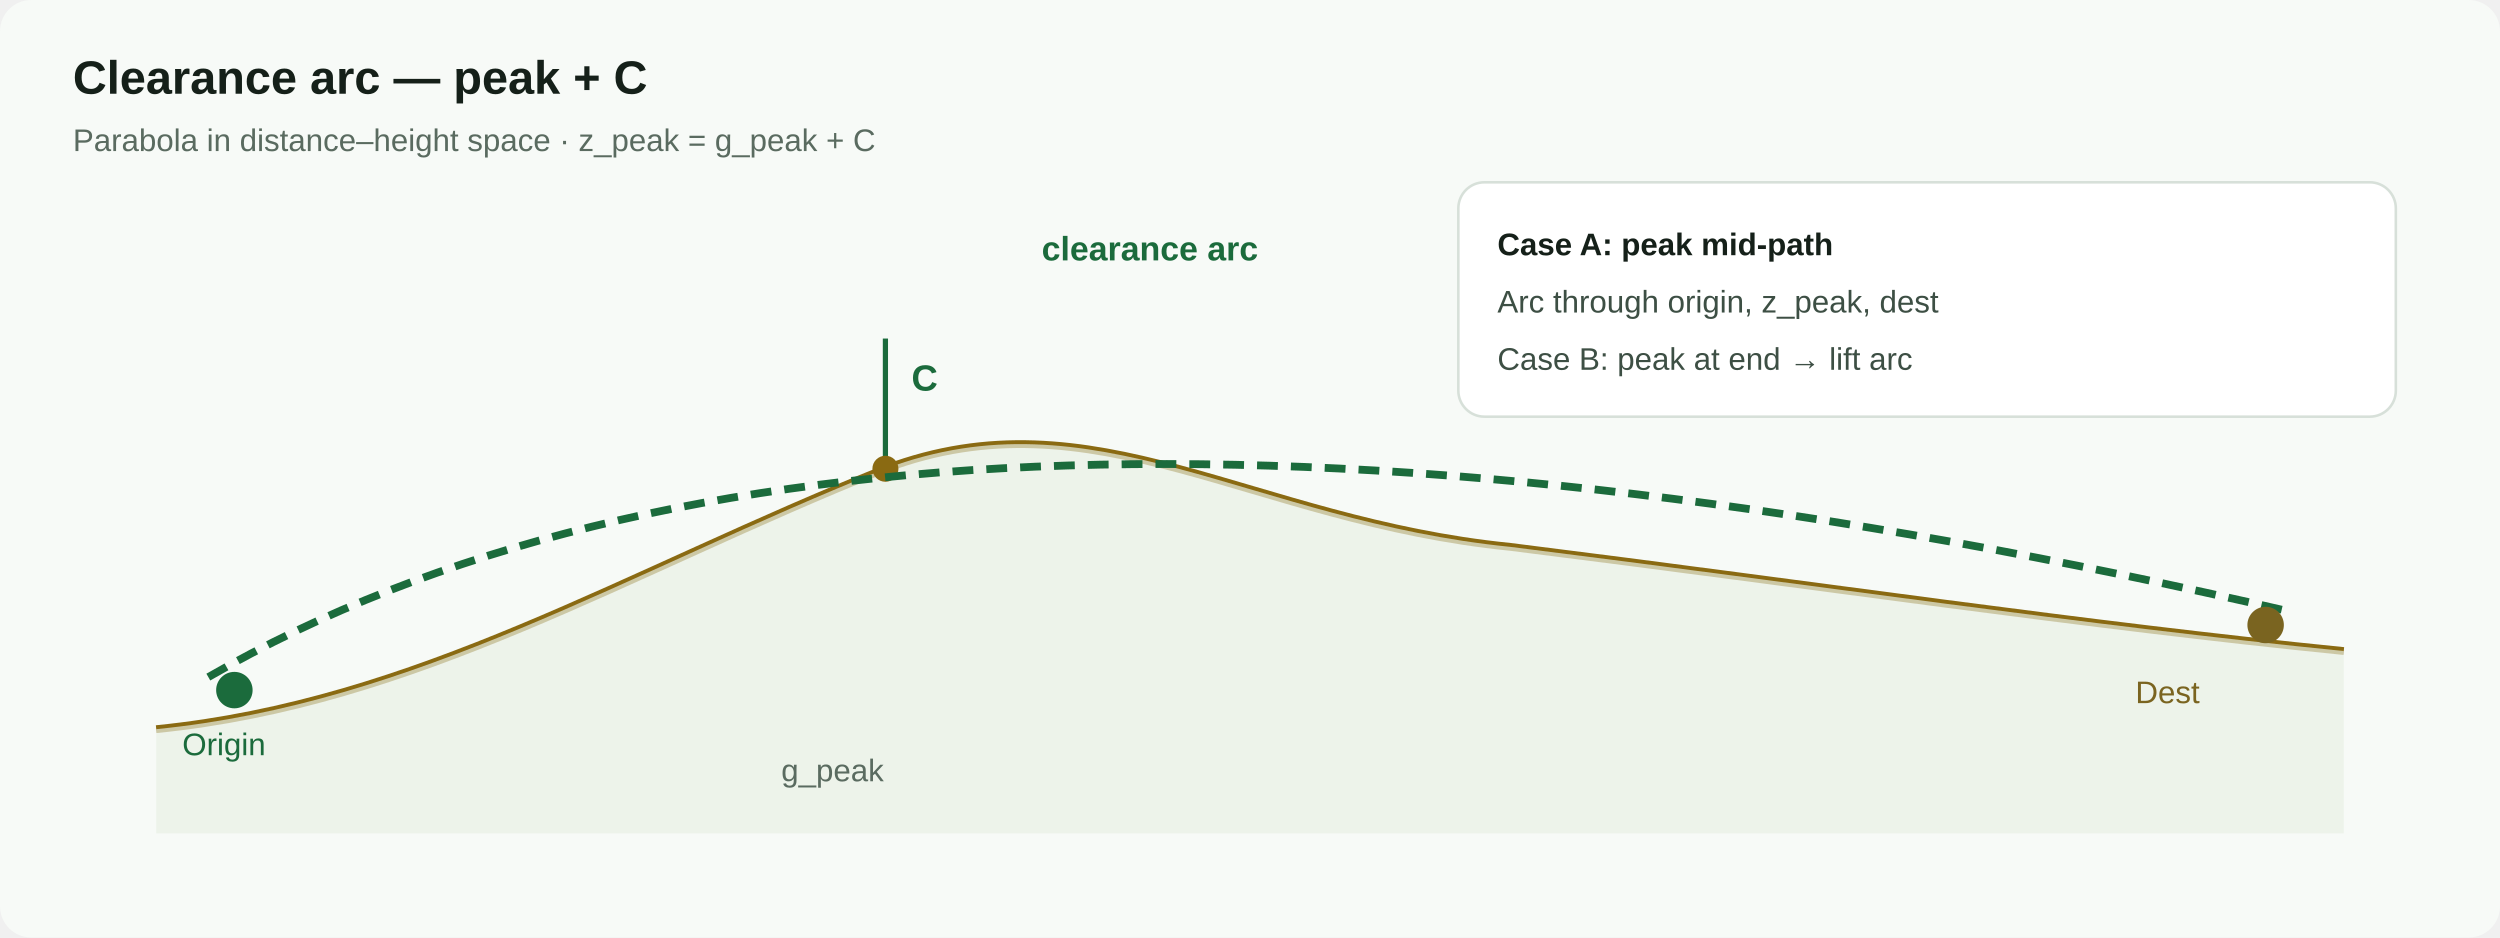
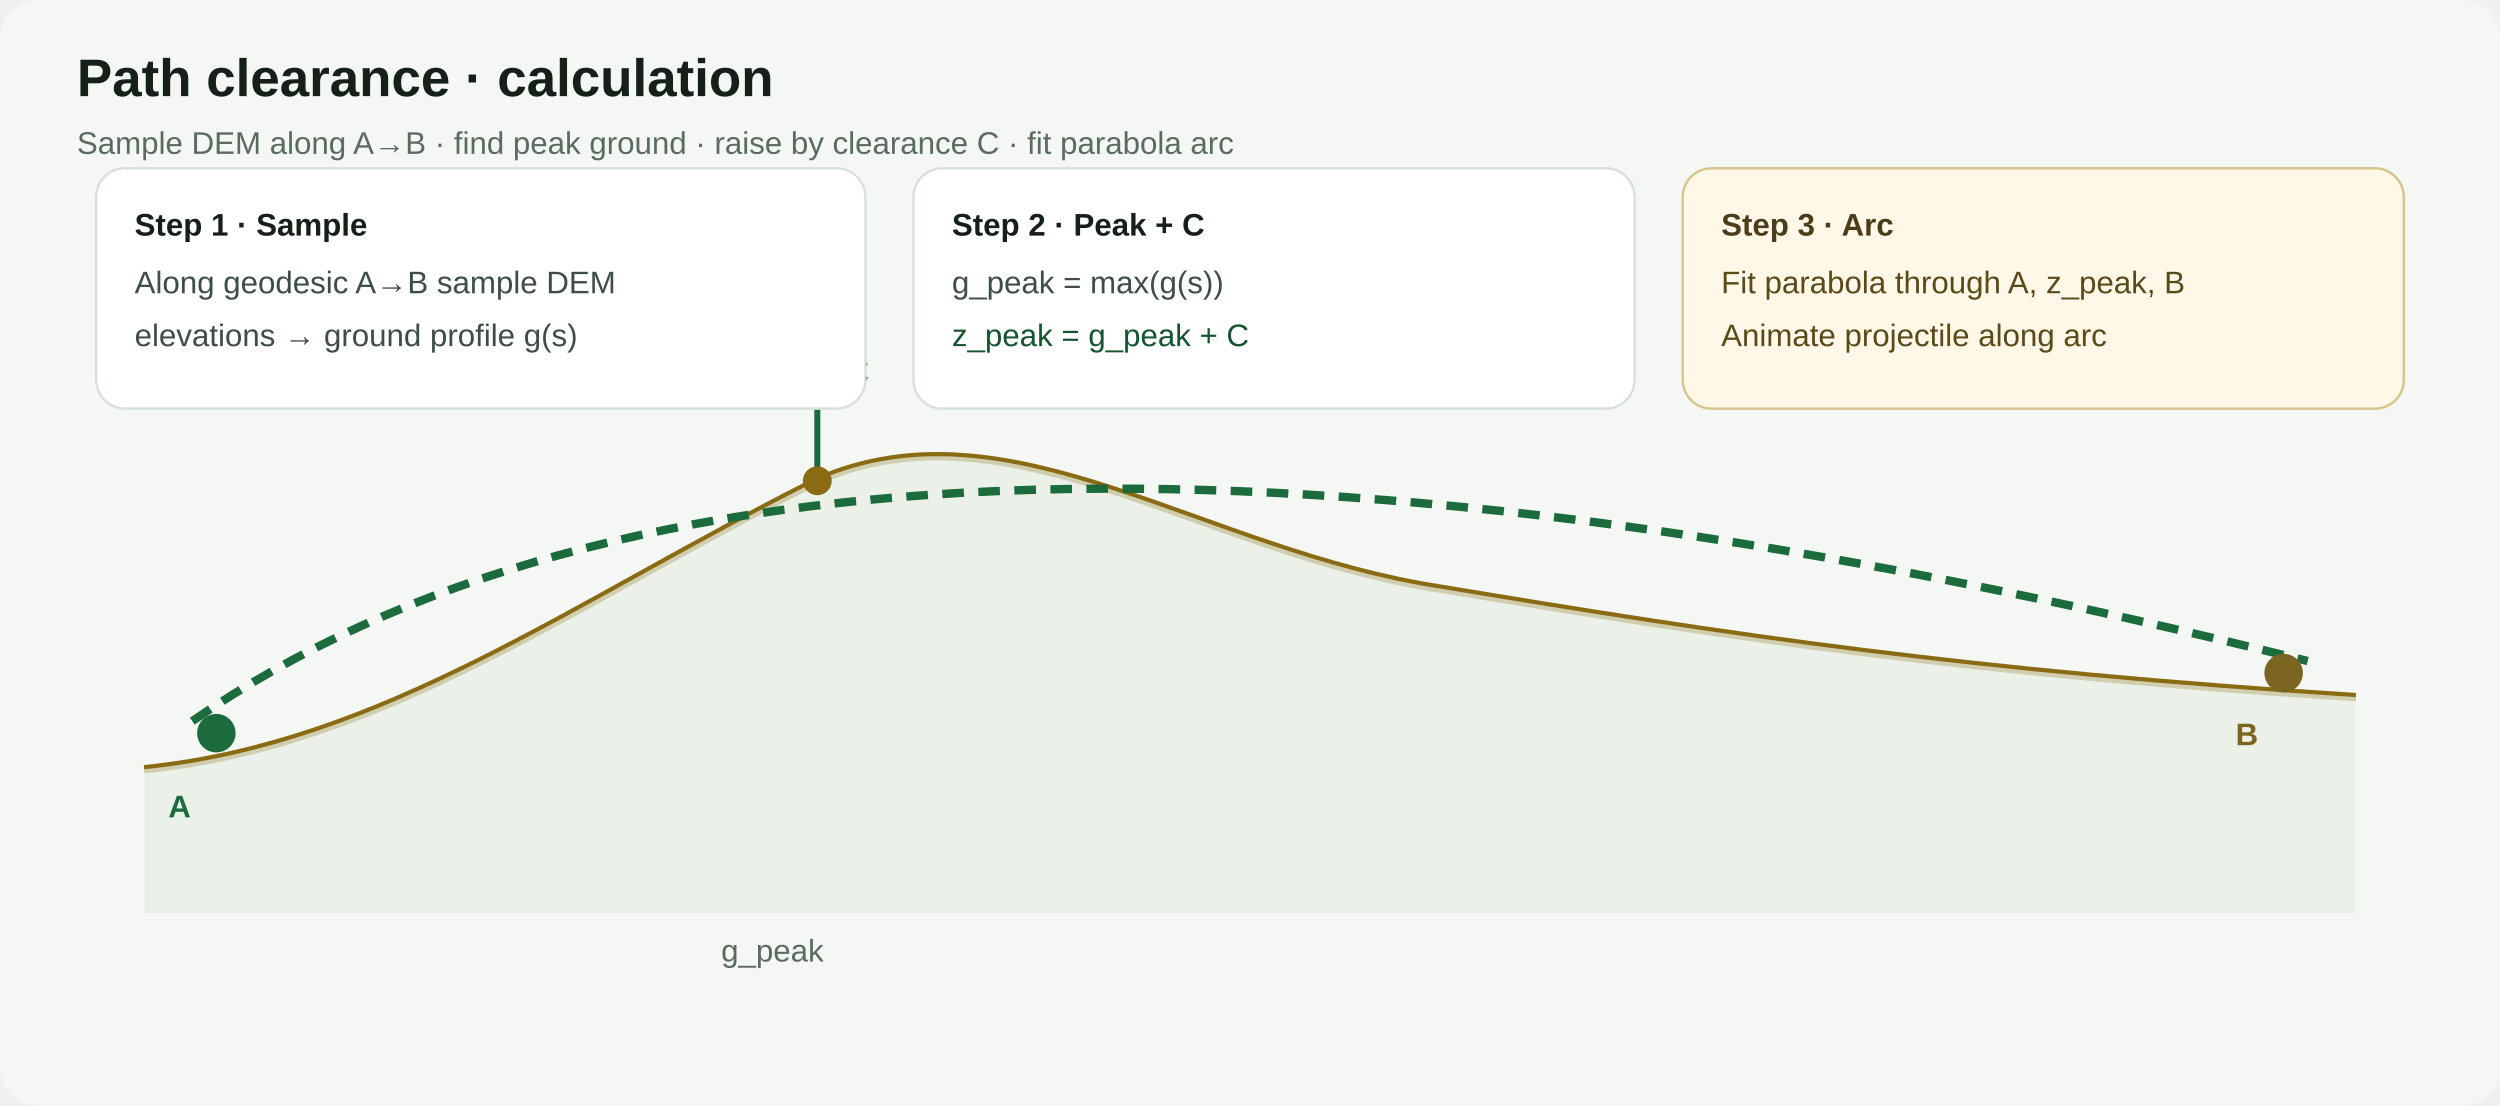
- <svg xmlns="http://www.w3.org/2000/svg" width="960" height="360" viewBox="0 0 960 360" role="img" aria-label="Path clearance formula cases">
-   <rect width="960" height="360" rx="12" fill="#f7faf7" />
-   <text x="28" y="36" font-family="Segoe UI, Arial, sans-serif" font-size="18" font-weight="700" fill="#152019">Clearance arc — peak + C</text>
-   <text x="28" y="58" font-family="Segoe UI, Arial, sans-serif" font-size="12" fill="#5a6b60">Parabola in distance–height space · z_peak = g_peak + C</text>
-   <path d="M60 280 C 160 270, 240 220, 340 180 C 420 150, 480 200, 580 210 C 700 225, 800 240, 900 250" fill="none" stroke="#8a6a12" stroke-width="3" />
-   <path d="M60 280 C 160 270, 240 220, 340 180 C 420 150, 480 200, 580 210 C 700 225, 800 240, 900 250 L900 320 L60 320 Z" fill="#e8efe4" opacity="0.7" />
-   <line x1="340" y1="180" x2="340" y2="130" stroke="#1b6b3c" stroke-width="2" />
-   <text x="350" y="150" font-family="Segoe UI, Arial, sans-serif" font-size="14" font-weight="700" fill="#1b6b3c">C</text>
-   <circle cx="340" cy="180" r="5" fill="#8a6a12" />
-   <text x="300" y="300" font-family="Segoe UI, Arial, sans-serif" font-size="12" fill="#5a6b60">g_peak</text>
-   <path d="M80 260 Q 340 110 880 235" fill="none" stroke="#1b6b3c" stroke-width="3" stroke-dasharray="8 5" />
-   <text x="400" y="100" font-family="Segoe UI, Arial, sans-serif" font-size="13" font-weight="700" fill="#1b6b3c">clearance arc</text>
-   <circle cx="90" cy="265" r="7" fill="#1b6b3c" />
-   <circle cx="870" cy="240" r="7" fill="#7a6420" />
-   <text x="70" y="290" font-family="Segoe UI, Arial, sans-serif" font-size="12" fill="#1b6b3c">Origin</text>
-   <text x="820" y="270" font-family="Segoe UI, Arial, sans-serif" font-size="12" fill="#7a6420">Dest</text>
-   <rect x="560" y="70" width="360" height="90" rx="10" fill="#fff" stroke="#d7e0d9" />
-   <text x="575" y="98" font-family="Segoe UI, Arial, sans-serif" font-size="12" font-weight="700" fill="#152019">Case A: peak mid-path</text>
-   <text x="575" y="120" font-family="Segoe UI, Arial, sans-serif" font-size="12" fill="#3d4f44">Arc through origin, z_peak, dest</text>
-   <text x="575" y="142" font-family="Segoe UI, Arial, sans-serif" font-size="12" fill="#3d4f44">Case B: peak at end → lift arc</text>
+ <svg xmlns="http://www.w3.org/2000/svg" width="1040" height="460" viewBox="0 0 1040 460" role="img" aria-label="Path clearance calculation cases">
+   <rect width="1040" height="460" rx="16" fill="#f4f7f4" />
+   <text x="32" y="40" font-family="Segoe UI, Arial, sans-serif" font-size="22" font-weight="800" fill="#152019">Path clearance · calculation</text>
+   <text x="32" y="64" font-family="Segoe UI, Arial, sans-serif" font-size="13" fill="#5a6b60">Sample DEM along A→B · find peak ground · raise by clearance C · fit parabola arc</text>
+   <path d="M60 320 C 160 310, 240 250, 340 200 C 420 165, 500 230, 600 245 C 720 265, 820 280, 980 290" fill="none" stroke="#8a6a12" stroke-width="3.5" />
+   <path d="M60 320 C 160 310, 240 250, 340 200 C 420 165, 500 230, 600 245 C 720 265, 820 280, 980 290 L980 380 L60 380 Z" fill="#e8efe4" opacity="0.75" />
+   <line x1="340" y1="200" x2="340" y2="140" stroke="#1b6b3c" stroke-width="2.5" />
+   <text x="350" y="160" font-family="Segoe UI, Arial, sans-serif" font-size="16" font-weight="800" fill="#1b6b3c">C</text>
+   <circle cx="340" cy="200" r="6" fill="#8a6a12" />
+   <text x="300" y="400" font-family="Segoe UI, Arial, sans-serif" font-size="13" fill="#5a6b60">g_peak</text>
+   <path d="M80 300 Q 340 120 960 275" fill="none" stroke="#1b6b3c" stroke-width="3.5" stroke-dasharray="9 6" />
+   <text x="430" y="110" font-family="Segoe UI, Arial, sans-serif" font-size="14" font-weight="700" fill="#1b6b3c">clearance arc (z)</text>
+   <circle cx="90" cy="305" r="8" fill="#1b6b3c" />
+   <circle cx="950" cy="280" r="8" fill="#7a6420" />
+   <text x="70" y="340" font-family="Segoe UI, Arial, sans-serif" font-size="13" font-weight="700" fill="#1b6b3c">A</text>
+   <text x="930" y="310" font-family="Segoe UI, Arial, sans-serif" font-size="13" font-weight="700" fill="#7a6420">B</text>
+   <rect x="40" y="40" width="0" height="0" />
+   <g font-family="Segoe UI, Arial, sans-serif" font-size="13">
+     <rect x="40" y="70" width="320" height="100" rx="12" fill="#fff" stroke="#d7e0d9" />
+     <text x="56" y="98" font-weight="700" fill="#152019">Step 1 · Sample</text>
+     <text x="56" y="122" fill="#3d4f44">Along geodesic A→B sample DEM</text>
+     <text x="56" y="144" fill="#3d4f44">elevations → ground profile g(s)</text>
+     <rect x="380" y="70" width="300" height="100" rx="12" fill="#fff" stroke="#d7e0d9" />
+     <text x="396" y="98" font-weight="700" fill="#152019">Step 2 · Peak + C</text>
+     <text x="396" y="122" fill="#3d4f44">g_peak = max(g(s))</text>
+     <text x="396" y="144" fill="#145530">z_peak = g_peak + C</text>
+     <rect x="700" y="70" width="300" height="100" rx="12" fill="#fff8e8" stroke="#d6c48a" />
+     <text x="716" y="98" font-weight="700" fill="#4a3d18">Step 3 · Arc</text>
+     <text x="716" y="122" fill="#5a4a18">Fit parabola through A, z_peak, B</text>
+     <text x="716" y="144" fill="#5a4a18">Animate projectile along arc</text>
+   </g>
</svg>
